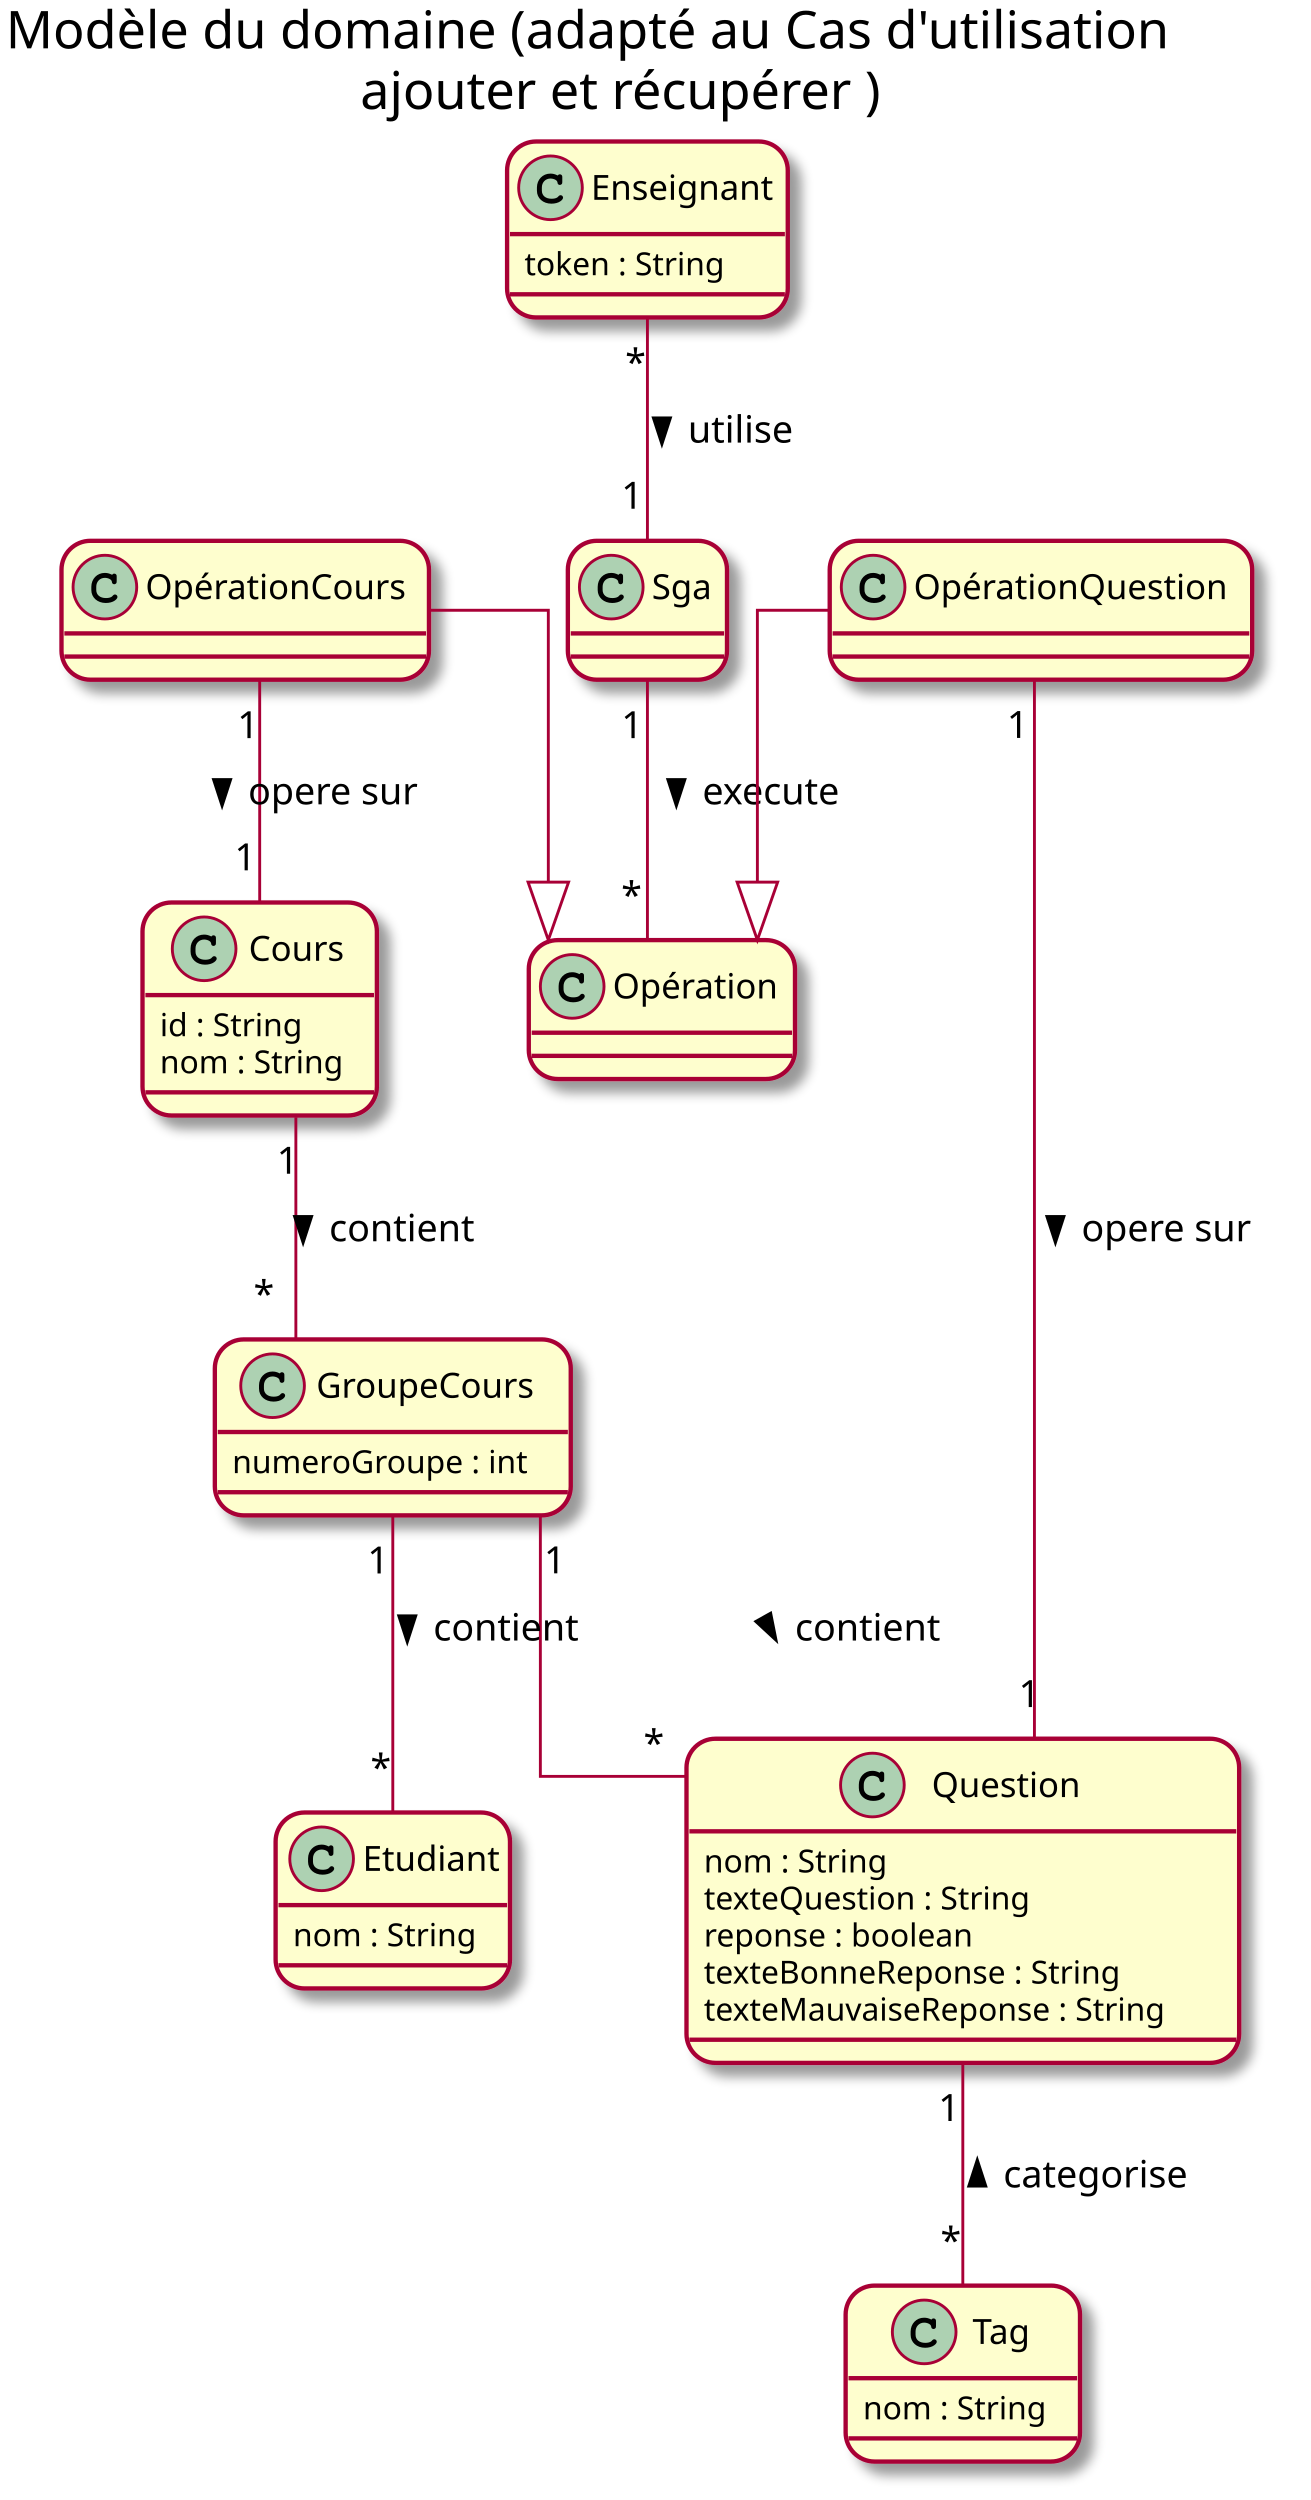
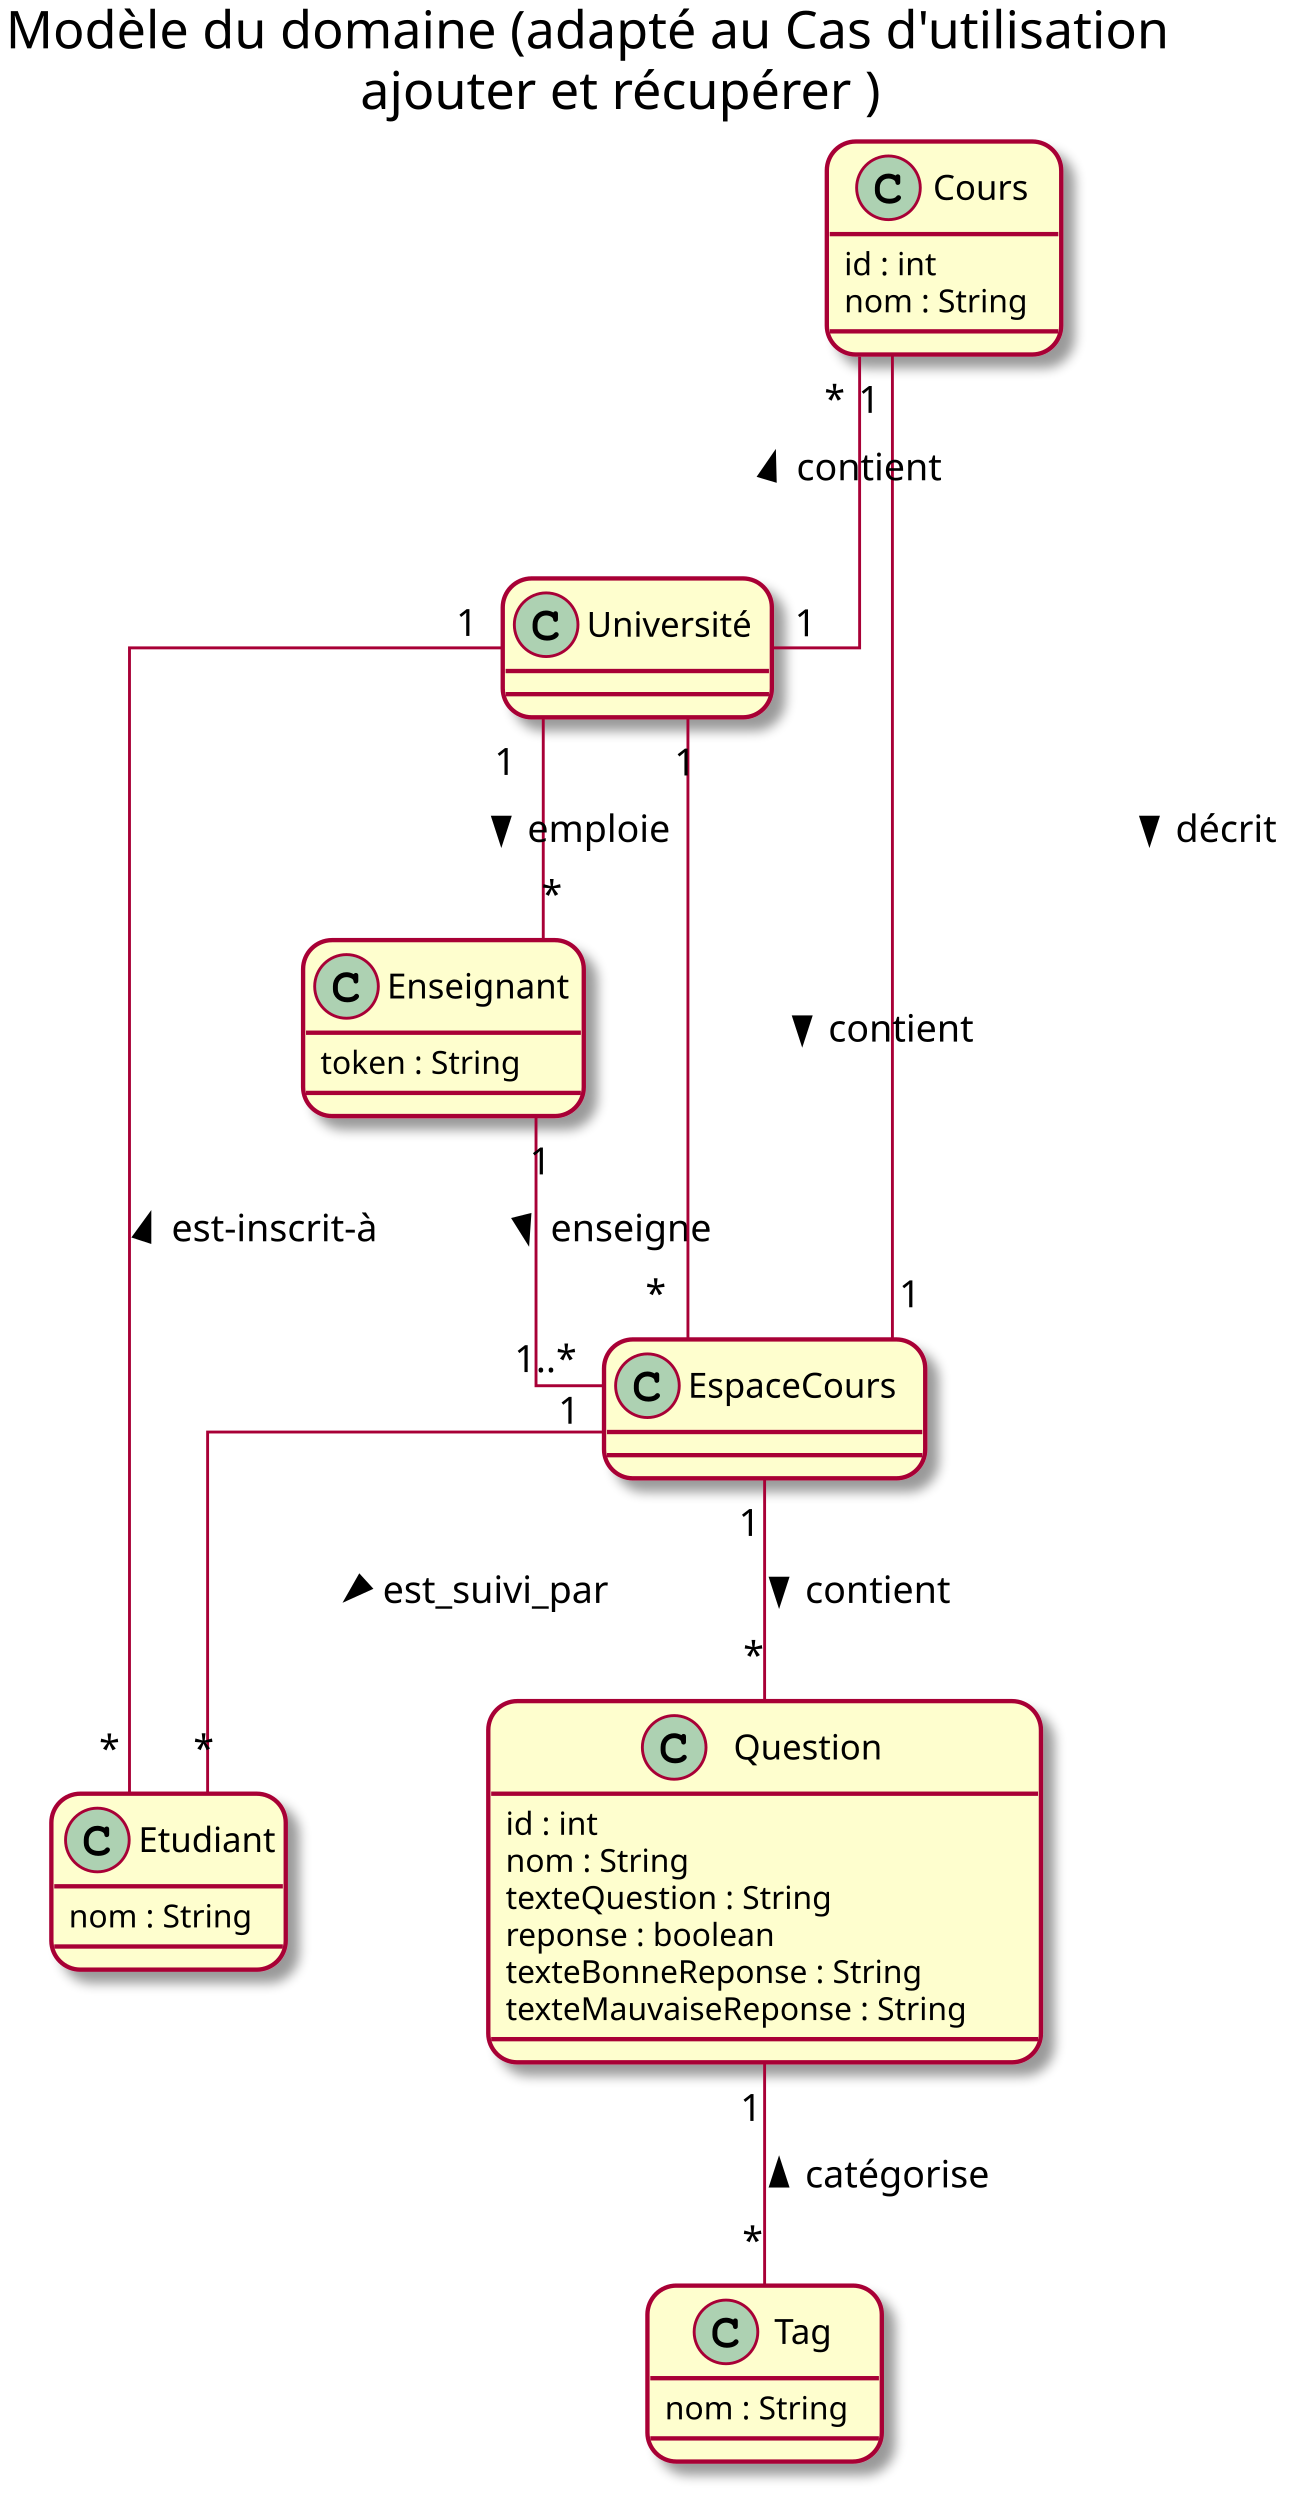
<svg xmlns="http://www.w3.org/2000/svg" contentScriptType="application/ecmascript" contentStyleType="text/css" height="864px" preserveAspectRatio="none" style="width:453px;height:864px;background:#FFFFFF;" version="1.1" viewBox="0 0 453 864" width="453px" zoomAndPan="magnify">
  <defs>
-     <filter height="300%" id="f14x2zx1qorjh7" width="300%" x="-1" y="-1">
+     <filter height="300%" id="f129fzpizevpx4" width="300%" x="-1" y="-1">
      <feGaussianBlur result="blurOut" stdDeviation="2.0" />
      <feColorMatrix in="blurOut" result="blurOut2" type="matrix" values="0 0 0 0 0 0 0 0 0 0 0 0 0 0 0 0 0 0 .4 0" />
      <feOffset dx="4.0" dy="4.0" in="blurOut2" result="blurOut3" />
      <feBlend in="SourceGraphic" in2="blurOut3" mode="normal" />
    </filter>
  </defs>
  <g>
    <text fill="#000000" font-family="Verdana" font-size="18" lengthAdjust="spacing" textLength="438" x="2" y="16.708">Modèle du domaine (adapté au Cas d'utilisation</text>
    <text fill="#000000" font-family="Verdana" font-size="18" lengthAdjust="spacing" textLength="205" x="124.5" y="37.661">ajouter et récupérer )</text>
-     <rect codeLine="7" fill="#FEFECE" filter="url(#f14x2zx1qorjh7)" height="48" id="Opération" rx="10" ry="10" style="stroke:#A80036;stroke-width:1.5;" width="92" x="182.75" y="324.906" />
-     <ellipse cx="197.75" cy="340.906" fill="#ADD1B2" rx="11" ry="11" style="stroke:#A80036;stroke-width:1.0;" />
-     <path d="M200.094,336.578 C199.156,336.141 198.562,336 197.688,336 C195.062,336 193.062,338.078 193.062,340.797 L193.062,341.922 C193.062,344.5 195.172,346.391 198.062,346.391 C199.281,346.391 200.438,346.094 201.188,345.547 C201.766,345.141 202.094,344.688 202.094,344.297 C202.094,343.844 201.703,343.453 201.234,343.453 C201.016,343.453 200.812,343.531 200.625,343.719 C200.172,344.203 200.172,344.203 199.984,344.297 C199.562,344.562 198.875,344.688 198.109,344.688 C196.062,344.688 194.766,343.594 194.766,341.891 L194.766,340.797 C194.766,339.016 196.016,337.703 197.75,337.703 C198.328,337.703 198.938,337.859 199.406,338.109 C199.891,338.391 200.062,338.609 200.156,339.016 C200.219,339.422 200.25,339.547 200.391,339.672 C200.531,339.812 200.766,339.922 200.984,339.922 C201.25,339.922 201.516,339.781 201.688,339.562 C201.797,339.406 201.828,339.219 201.828,338.797 L201.828,337.375 C201.828,336.938 201.812,336.812 201.719,336.656 C201.562,336.391 201.281,336.25 200.984,336.25 C200.688,336.25 200.484,336.344 200.266,336.656 L200.094,336.578 Z " fill="#000000" />
-     <text fill="#000000" font-family="Verdana" font-size="12" lengthAdjust="spacing" textLength="60" x="211.75" y="345.06">Opération</text>
-     <line style="stroke:#A80036;stroke-width:1.5;" x1="183.75" x2="273.75" y1="356.906" y2="356.906" />
-     <line style="stroke:#A80036;stroke-width:1.5;" x1="183.75" x2="273.75" y1="364.906" y2="364.906" />
-     <rect codeLine="11" fill="#FEFECE" filter="url(#f14x2zx1qorjh7)" height="48" id="OpérationCours" rx="10" ry="10" style="stroke:#A80036;stroke-width:1.5;" width="127" x="21.25" y="186.906" />
-     <ellipse cx="36.25" cy="202.906" fill="#ADD1B2" rx="11" ry="11" style="stroke:#A80036;stroke-width:1.0;" />
-     <path d="M38.594,198.578 C37.656,198.141 37.062,198 36.188,198 C33.562,198 31.562,200.078 31.562,202.797 L31.562,203.922 C31.562,206.5 33.672,208.391 36.562,208.391 C37.781,208.391 38.938,208.094 39.688,207.547 C40.266,207.141 40.594,206.688 40.594,206.297 C40.594,205.844 40.203,205.453 39.734,205.453 C39.516,205.453 39.312,205.531 39.125,205.719 C38.672,206.203 38.672,206.203 38.484,206.297 C38.062,206.562 37.375,206.688 36.609,206.688 C34.562,206.688 33.266,205.594 33.266,203.891 L33.266,202.797 C33.266,201.016 34.516,199.703 36.25,199.703 C36.828,199.703 37.438,199.859 37.906,200.109 C38.391,200.391 38.562,200.609 38.656,201.016 C38.719,201.422 38.75,201.547 38.891,201.672 C39.031,201.812 39.266,201.922 39.484,201.922 C39.75,201.922 40.016,201.781 40.188,201.562 C40.297,201.406 40.328,201.219 40.328,200.797 L40.328,199.375 C40.328,198.938 40.312,198.812 40.219,198.656 C40.062,198.391 39.781,198.25 39.484,198.25 C39.188,198.25 38.984,198.344 38.766,198.656 L38.594,198.578 Z " fill="#000000" />
-     <text fill="#000000" font-family="Verdana" font-size="12" lengthAdjust="spacing" textLength="95" x="50.25" y="207.06">OpérationCours</text>
-     <line style="stroke:#A80036;stroke-width:1.5;" x1="22.25" x2="147.25" y1="218.906" y2="218.906" />
-     <line style="stroke:#A80036;stroke-width:1.5;" x1="22.25" x2="147.25" y1="226.906" y2="226.906" />
-     <rect codeLine="13" fill="#FEFECE" filter="url(#f14x2zx1qorjh7)" height="73.609" id="Cours" rx="10" ry="10" style="stroke:#A80036;stroke-width:1.5;" width="81" x="49.25" y="311.906" />
-     <ellipse cx="70.55" cy="327.906" fill="#ADD1B2" rx="11" ry="11" style="stroke:#A80036;stroke-width:1.0;" />
-     <path d="M72.894,323.578 C71.956,323.141 71.362,323 70.487,323 C67.862,323 65.862,325.078 65.862,327.797 L65.862,328.922 C65.862,331.5 67.972,333.391 70.862,333.391 C72.081,333.391 73.237,333.094 73.987,332.547 C74.566,332.141 74.894,331.688 74.894,331.297 C74.894,330.844 74.503,330.453 74.034,330.453 C73.816,330.453 73.612,330.531 73.425,330.719 C72.972,331.203 72.972,331.203 72.784,331.297 C72.362,331.562 71.675,331.688 70.909,331.688 C68.862,331.688 67.566,330.594 67.566,328.891 L67.566,327.797 C67.566,326.016 68.816,324.703 70.55,324.703 C71.128,324.703 71.737,324.859 72.206,325.109 C72.691,325.391 72.862,325.609 72.956,326.016 C73.019,326.422 73.05,326.547 73.191,326.672 C73.331,326.812 73.566,326.922 73.784,326.922 C74.05,326.922 74.316,326.781 74.487,326.562 C74.597,326.406 74.628,326.219 74.628,325.797 L74.628,324.375 C74.628,323.938 74.612,323.812 74.519,323.656 C74.362,323.391 74.081,323.25 73.784,323.25 C73.487,323.25 73.284,323.344 73.066,323.656 L72.894,323.578 Z " fill="#000000" />
-     <text fill="#000000" font-family="Verdana" font-size="12" lengthAdjust="spacing" textLength="35" x="85.95" y="332.06">Cours</text>
-     <line style="stroke:#A80036;stroke-width:1.5;" x1="50.25" x2="129.25" y1="343.906" y2="343.906" />
-     <text fill="#000000" font-family="Verdana" font-size="11" lengthAdjust="spacing" textLength="54" x="55.25" y="358.117">id : String</text>
-     <text fill="#000000" font-family="Verdana" font-size="11" lengthAdjust="spacing" textLength="69" x="55.25" y="370.921">nom : String</text>
-     <line style="stroke:#A80036;stroke-width:1.5;" x1="50.25" x2="129.25" y1="377.516" y2="377.516" />
-     <rect codeLine="18" fill="#FEFECE" filter="url(#f14x2zx1qorjh7)" height="60.805" id="GroupeCours" rx="10" ry="10" style="stroke:#A80036;stroke-width:1.5;" width="123" x="74.25" y="462.906" />
-     <ellipse cx="94.2" cy="478.906" fill="#ADD1B2" rx="11" ry="11" style="stroke:#A80036;stroke-width:1.0;" />
-     <path d="M96.544,474.578 C95.606,474.141 95.013,474 94.138,474 C91.513,474 89.513,476.078 89.513,478.797 L89.513,479.922 C89.513,482.5 91.622,484.391 94.513,484.391 C95.731,484.391 96.888,484.094 97.638,483.547 C98.216,483.141 98.544,482.688 98.544,482.297 C98.544,481.844 98.153,481.453 97.684,481.453 C97.466,481.453 97.263,481.531 97.075,481.719 C96.622,482.203 96.622,482.203 96.434,482.297 C96.013,482.562 95.325,482.688 94.559,482.688 C92.513,482.688 91.216,481.594 91.216,479.891 L91.216,478.797 C91.216,477.016 92.466,475.703 94.2,475.703 C94.778,475.703 95.388,475.859 95.856,476.109 C96.341,476.391 96.513,476.609 96.606,477.016 C96.669,477.422 96.7,477.547 96.841,477.672 C96.981,477.812 97.216,477.922 97.434,477.922 C97.7,477.922 97.966,477.781 98.138,477.562 C98.247,477.406 98.278,477.219 98.278,476.797 L98.278,475.375 C98.278,474.938 98.263,474.812 98.169,474.656 C98.013,474.391 97.731,474.25 97.434,474.25 C97.138,474.25 96.934,474.344 96.716,474.656 L96.544,474.578 Z " fill="#000000" />
-     <text fill="#000000" font-family="Verdana" font-size="12" lengthAdjust="spacing" textLength="80" x="109.3" y="483.06">GroupeCours</text>
-     <line style="stroke:#A80036;stroke-width:1.5;" x1="75.25" x2="196.25" y1="494.906" y2="494.906" />
-     <text fill="#000000" font-family="Verdana" font-size="11" lengthAdjust="spacing" textLength="111" x="80.25" y="509.117">numeroGroupe : int</text>
-     <line style="stroke:#A80036;stroke-width:1.5;" x1="75.25" x2="196.25" y1="515.711" y2="515.711" />
-     <rect codeLine="22" fill="#FEFECE" filter="url(#f14x2zx1qorjh7)" height="60.805" id="Enseignant" rx="10" ry="10" style="stroke:#A80036;stroke-width:1.5;" width="97" x="175.25" y="48.906" />
-     <ellipse cx="190.25" cy="64.906" fill="#ADD1B2" rx="11" ry="11" style="stroke:#A80036;stroke-width:1.0;" />
-     <path d="M192.594,60.578 C191.656,60.141 191.062,60 190.188,60 C187.562,60 185.562,62.078 185.562,64.797 L185.562,65.922 C185.562,68.5 187.672,70.391 190.562,70.391 C191.781,70.391 192.938,70.094 193.688,69.547 C194.266,69.141 194.594,68.688 194.594,68.297 C194.594,67.844 194.203,67.453 193.734,67.453 C193.516,67.453 193.312,67.531 193.125,67.719 C192.672,68.203 192.672,68.203 192.484,68.297 C192.062,68.562 191.375,68.688 190.609,68.688 C188.562,68.688 187.266,67.594 187.266,65.891 L187.266,64.797 C187.266,63.016 188.516,61.703 190.25,61.703 C190.828,61.703 191.438,61.859 191.906,62.109 C192.391,62.391 192.562,62.609 192.656,63.016 C192.719,63.422 192.75,63.547 192.891,63.672 C193.031,63.812 193.266,63.922 193.484,63.922 C193.75,63.922 194.016,63.781 194.188,63.562 C194.297,63.406 194.328,63.219 194.328,62.797 L194.328,61.375 C194.328,60.938 194.312,60.812 194.219,60.656 C194.062,60.391 193.781,60.25 193.484,60.25 C193.188,60.25 192.984,60.344 192.766,60.656 L192.594,60.578 Z " fill="#000000" />
-     <text fill="#000000" font-family="Verdana" font-size="12" lengthAdjust="spacing" textLength="65" x="204.25" y="69.061">Enseignant</text>
-     <line style="stroke:#A80036;stroke-width:1.5;" x1="176.25" x2="271.25" y1="80.906" y2="80.906" />
-     <text fill="#000000" font-family="Verdana" font-size="11" lengthAdjust="spacing" textLength="76" x="181.25" y="95.117">token : String</text>
-     <line style="stroke:#A80036;stroke-width:1.5;" x1="176.25" x2="271.25" y1="101.711" y2="101.711" />
-     <rect codeLine="26" fill="#FEFECE" filter="url(#f14x2zx1qorjh7)" height="48" id="Sga" rx="10" ry="10" style="stroke:#A80036;stroke-width:1.5;" width="55" x="196.25" y="186.906" />
-     <ellipse cx="211.25" cy="202.906" fill="#ADD1B2" rx="11" ry="11" style="stroke:#A80036;stroke-width:1.0;" />
-     <path d="M213.594,198.578 C212.656,198.141 212.062,198 211.188,198 C208.562,198 206.562,200.078 206.562,202.797 L206.562,203.922 C206.562,206.5 208.672,208.391 211.562,208.391 C212.781,208.391 213.938,208.094 214.688,207.547 C215.266,207.141 215.594,206.688 215.594,206.297 C215.594,205.844 215.203,205.453 214.734,205.453 C214.516,205.453 214.312,205.531 214.125,205.719 C213.672,206.203 213.672,206.203 213.484,206.297 C213.062,206.562 212.375,206.688 211.609,206.688 C209.562,206.688 208.266,205.594 208.266,203.891 L208.266,202.797 C208.266,201.016 209.516,199.703 211.25,199.703 C211.828,199.703 212.438,199.859 212.906,200.109 C213.391,200.391 213.562,200.609 213.656,201.016 C213.719,201.422 213.75,201.547 213.891,201.672 C214.031,201.812 214.266,201.922 214.484,201.922 C214.75,201.922 215.016,201.781 215.188,201.562 C215.297,201.406 215.328,201.219 215.328,200.797 L215.328,199.375 C215.328,198.938 215.312,198.812 215.219,198.656 C215.062,198.391 214.781,198.25 214.484,198.25 C214.188,198.25 213.984,198.344 213.766,198.656 L213.594,198.578 Z " fill="#000000" />
-     <text fill="#000000" font-family="Verdana" font-size="12" lengthAdjust="spacing" textLength="23" x="225.25" y="207.06">Sga</text>
-     <line style="stroke:#A80036;stroke-width:1.5;" x1="197.25" x2="250.25" y1="218.906" y2="218.906" />
-     <line style="stroke:#A80036;stroke-width:1.5;" x1="197.25" x2="250.25" y1="226.906" y2="226.906" />
-     <rect codeLine="30" fill="#FEFECE" filter="url(#f14x2zx1qorjh7)" height="60.805" id="Etudiant" rx="10" ry="10" style="stroke:#A80036;stroke-width:1.5;" width="81" x="95.25" y="626.406" />
-     <ellipse cx="111.15" cy="642.406" fill="#ADD1B2" rx="11" ry="11" style="stroke:#A80036;stroke-width:1.0;" />
-     <path d="M113.494,638.078 C112.556,637.641 111.963,637.5 111.088,637.5 C108.463,637.5 106.463,639.578 106.463,642.297 L106.463,643.422 C106.463,646 108.572,647.891 111.463,647.891 C112.681,647.891 113.838,647.594 114.588,647.047 C115.166,646.641 115.494,646.188 115.494,645.797 C115.494,645.344 115.103,644.953 114.634,644.953 C114.416,644.953 114.213,645.031 114.025,645.219 C113.572,645.703 113.572,645.703 113.384,645.797 C112.963,646.062 112.275,646.188 111.509,646.188 C109.463,646.188 108.166,645.094 108.166,643.391 L108.166,642.297 C108.166,640.516 109.416,639.203 111.15,639.203 C111.728,639.203 112.338,639.359 112.806,639.609 C113.291,639.891 113.463,640.109 113.556,640.516 C113.619,640.922 113.65,641.047 113.791,641.172 C113.931,641.312 114.166,641.422 114.384,641.422 C114.65,641.422 114.916,641.281 115.088,641.062 C115.197,640.906 115.228,640.719 115.228,640.297 L115.228,638.875 C115.228,638.438 115.213,638.312 115.119,638.156 C114.963,637.891 114.681,637.75 114.384,637.75 C114.088,637.75 113.884,637.844 113.666,638.156 L113.494,638.078 Z " fill="#000000" />
-     <text fill="#000000" font-family="Verdana" font-size="12" lengthAdjust="spacing" textLength="47" x="125.35" y="646.561">Etudiant</text>
-     <line style="stroke:#A80036;stroke-width:1.5;" x1="96.25" x2="175.25" y1="658.406" y2="658.406" />
-     <text fill="#000000" font-family="Verdana" font-size="11" lengthAdjust="spacing" textLength="69" x="101.25" y="672.617">nom : String</text>
-     <line style="stroke:#A80036;stroke-width:1.5;" x1="96.25" x2="175.25" y1="679.211" y2="679.211" />
-     <rect codeLine="34" fill="#FEFECE" filter="url(#f14x2zx1qorjh7)" height="60.805" id="Tag" rx="10" ry="10" style="stroke:#A80036;stroke-width:1.5;" width="81" x="292.25" y="789.906" />
-     <ellipse cx="319.4" cy="805.906" fill="#ADD1B2" rx="11" ry="11" style="stroke:#A80036;stroke-width:1.0;" />
-     <path d="M321.744,801.578 C320.806,801.141 320.212,801 319.337,801 C316.712,801 314.712,803.078 314.712,805.797 L314.712,806.922 C314.712,809.5 316.822,811.391 319.712,811.391 C320.931,811.391 322.087,811.094 322.837,810.547 C323.416,810.141 323.744,809.688 323.744,809.297 C323.744,808.844 323.353,808.453 322.884,808.453 C322.666,808.453 322.462,808.531 322.275,808.719 C321.822,809.203 321.822,809.203 321.634,809.297 C321.212,809.562 320.525,809.688 319.759,809.688 C317.712,809.688 316.416,808.594 316.416,806.891 L316.416,805.797 C316.416,804.016 317.666,802.703 319.4,802.703 C319.978,802.703 320.587,802.859 321.056,803.109 C321.541,803.391 321.712,803.609 321.806,804.016 C321.869,804.422 321.9,804.547 322.041,804.672 C322.181,804.812 322.416,804.922 322.634,804.922 C322.9,804.922 323.166,804.781 323.337,804.562 C323.447,804.406 323.478,804.219 323.478,803.797 L323.478,802.375 C323.478,801.938 323.462,801.812 323.369,801.656 C323.212,801.391 322.931,801.25 322.634,801.25 C322.337,801.25 322.134,801.344 321.916,801.656 L321.744,801.578 Z " fill="#000000" />
-     <text fill="#000000" font-family="Verdana" font-size="12" lengthAdjust="spacing" textLength="22" x="336.1" y="810.061">Tag</text>
-     <line style="stroke:#A80036;stroke-width:1.5;" x1="293.25" x2="372.25" y1="821.906" y2="821.906" />
-     <text fill="#000000" font-family="Verdana" font-size="11" lengthAdjust="spacing" textLength="69" x="298.25" y="836.117">nom : String</text>
-     <line style="stroke:#A80036;stroke-width:1.5;" x1="293.25" x2="372.25" y1="842.711" y2="842.711" />
-     <rect codeLine="38" fill="#FEFECE" filter="url(#f14x2zx1qorjh7)" height="112.023" id="Question" rx="10" ry="10" style="stroke:#A80036;stroke-width:1.5;" width="191" x="237.25" y="600.906" />
-     <ellipse cx="301.5" cy="616.906" fill="#ADD1B2" rx="11" ry="11" style="stroke:#A80036;stroke-width:1.0;" />
-     <path d="M303.844,612.578 C302.906,612.141 302.312,612 301.438,612 C298.812,612 296.812,614.078 296.812,616.797 L296.812,617.922 C296.812,620.5 298.922,622.391 301.812,622.391 C303.031,622.391 304.188,622.094 304.938,621.547 C305.516,621.141 305.844,620.688 305.844,620.297 C305.844,619.844 305.453,619.453 304.984,619.453 C304.766,619.453 304.562,619.531 304.375,619.719 C303.922,620.203 303.922,620.203 303.734,620.297 C303.312,620.562 302.625,620.688 301.859,620.688 C299.812,620.688 298.516,619.594 298.516,617.891 L298.516,616.797 C298.516,615.016 299.766,613.703 301.5,613.703 C302.078,613.703 302.688,613.859 303.156,614.109 C303.641,614.391 303.812,614.609 303.906,615.016 C303.969,615.422 304,615.547 304.141,615.672 C304.281,615.812 304.516,615.922 304.734,615.922 C305,615.922 305.266,615.781 305.438,615.562 C305.547,615.406 305.578,615.219 305.578,614.797 L305.578,613.375 C305.578,612.938 305.562,612.812 305.469,612.656 C305.312,612.391 305.031,612.25 304.734,612.25 C304.438,612.25 304.234,612.344 304.016,612.656 L303.844,612.578 Z " fill="#000000" />
-     <text fill="#000000" font-family="Verdana" font-size="12" lengthAdjust="spacing" textLength="54" x="322" y="621.061">Question</text>
-     <line style="stroke:#A80036;stroke-width:1.5;" x1="238.25" x2="427.25" y1="632.906" y2="632.906" />
-     <text fill="#000000" font-family="Verdana" font-size="11" lengthAdjust="spacing" textLength="69" x="243.25" y="647.117">nom : String</text>
-     <text fill="#000000" font-family="Verdana" font-size="11" lengthAdjust="spacing" textLength="126" x="243.25" y="659.921">texteQuestion : String</text>
-     <text fill="#000000" font-family="Verdana" font-size="11" lengthAdjust="spacing" textLength="104" x="243.25" y="672.726">reponse : boolean</text>
-     <text fill="#000000" font-family="Verdana" font-size="11" lengthAdjust="spacing" textLength="162" x="243.25" y="685.531">texteBonneReponse : String</text>
-     <text fill="#000000" font-family="Verdana" font-size="11" lengthAdjust="spacing" textLength="179" x="243.25" y="698.335">texteMauvaiseReponse : String</text>
-     <line style="stroke:#A80036;stroke-width:1.5;" x1="238.25" x2="427.25" y1="704.93" y2="704.93" />
-     <rect fill="#FEFECE" filter="url(#f14x2zx1qorjh7)" height="48" id="OpérationQuestion" rx="10" ry="10" style="stroke:#A80036;stroke-width:1.5;" width="146" x="286.75" y="186.906" />
-     <ellipse cx="301.75" cy="202.906" fill="#ADD1B2" rx="11" ry="11" style="stroke:#A80036;stroke-width:1.0;" />
-     <path d="M304.094,198.578 C303.156,198.141 302.562,198 301.688,198 C299.062,198 297.062,200.078 297.062,202.797 L297.062,203.922 C297.062,206.5 299.172,208.391 302.062,208.391 C303.281,208.391 304.438,208.094 305.188,207.547 C305.766,207.141 306.094,206.688 306.094,206.297 C306.094,205.844 305.703,205.453 305.234,205.453 C305.016,205.453 304.812,205.531 304.625,205.719 C304.172,206.203 304.172,206.203 303.984,206.297 C303.562,206.562 302.875,206.688 302.109,206.688 C300.062,206.688 298.766,205.594 298.766,203.891 L298.766,202.797 C298.766,201.016 300.016,199.703 301.75,199.703 C302.328,199.703 302.938,199.859 303.406,200.109 C303.891,200.391 304.062,200.609 304.156,201.016 C304.219,201.422 304.25,201.547 304.391,201.672 C304.531,201.812 304.766,201.922 304.984,201.922 C305.25,201.922 305.516,201.781 305.688,201.562 C305.797,201.406 305.828,201.219 305.828,200.797 L305.828,199.375 C305.828,198.938 305.812,198.812 305.719,198.656 C305.562,198.391 305.281,198.25 304.984,198.25 C304.688,198.25 304.484,198.344 304.266,198.656 L304.094,198.578 Z " fill="#000000" />
-     <text fill="#000000" font-family="Verdana" font-size="12" lengthAdjust="spacing" textLength="114" x="315.75" y="207.06">OpérationQuestion</text>
-     <line style="stroke:#A80036;stroke-width:1.5;" x1="287.75" x2="431.75" y1="218.906" y2="218.906" />
-     <line style="stroke:#A80036;stroke-width:1.5;" x1="287.75" x2="431.75" y1="226.906" y2="226.906" />
-     <path codeLine="46" d="M223.75,110.237 C223.75,133.618 223.75,165.299 223.75,186.832 " fill="none" id="Enseignant-Sga" style="stroke:#A80036;stroke-width:1.0;" />
-     <polygon fill="#000000" points="228.75,153.473,231.689,144.428,225.811,144.428,228.75,153.473" style="stroke:#000000;stroke-width:1.0;" />
-     <text fill="#000000" font-family="Verdana" font-size="13" lengthAdjust="spacing" textLength="37" x="237.75" y="152.973">utilise</text>
-     <text fill="#000000" font-family="Verdana" font-size="13" lengthAdjust="spacing" textLength="7" x="216.061" y="129.883">*</text>
-     <text fill="#000000" font-family="Verdana" font-size="13" lengthAdjust="spacing" textLength="8" x="214.725" y="175.825">1</text>
-     <path codeLine="48" d="M223.75,234.944 C223.75,260.118 223.75,299.436 223.75,324.681 " fill="none" id="Sga-Opération" style="stroke:#A80036;stroke-width:1.0;" />
-     <polygon fill="#000000" points="233.75,278.473,236.689,269.428,230.811,269.428,233.75,278.473" style="stroke:#000000;stroke-width:1.0;" />
-     <text fill="#000000" font-family="Verdana" font-size="13" lengthAdjust="spacing" textLength="52" x="242.75" y="277.973">execute</text>
-     <text fill="#000000" font-family="Verdana" font-size="13" lengthAdjust="spacing" textLength="8" x="214.725" y="255.11">1</text>
-     <text fill="#000000" font-family="Verdana" font-size="13" lengthAdjust="spacing" textLength="7" x="214.678" y="314.031">*</text>
-     <path codeLine="49" d="M286.733,210.906 C272.427,210.906 261.75,210.906 261.75,210.906 C261.75,210.906 261.75,304.868 261.75,304.868 " fill="none" id="OpérationQuestion-to-Opération" style="stroke:#A80036;stroke-width:1.0;" />
-     <polygon fill="none" points="268.75,304.868,261.75,324.868,254.75,304.868,268.75,304.868" style="stroke:#A80036;stroke-width:1.0;" />
-     <path codeLine="50" d="M148.401,210.906 C170.335,210.906 189.5,210.906 189.5,210.906 C189.5,210.906 189.5,304.868 189.5,304.868 " fill="none" id="OpérationCours-to-Opération" style="stroke:#A80036;stroke-width:1.0;" />
-     <polygon fill="none" points="196.5,304.868,189.5,324.868,182.5,304.868,196.5,304.868" style="stroke:#A80036;stroke-width:1.0;" />
-     <path codeLine="52" d="M89.75,234.944 C89.75,256.103 89.75,287.253 89.75,311.641 " fill="none" id="OpérationCours-Cours" style="stroke:#A80036;stroke-width:1.0;" />
-     <polygon fill="#000000" points="76.75,278.473,79.689,269.428,73.811,269.428,76.75,278.473" style="stroke:#000000;stroke-width:1.0;" />
-     <text fill="#000000" font-family="Verdana" font-size="13" lengthAdjust="spacing" textLength="61" x="85.75" y="277.973">opere sur</text>
-     <text fill="#000000" font-family="Verdana" font-size="13" lengthAdjust="spacing" textLength="8" x="82.006" y="255.11">1</text>
-     <text fill="#000000" font-family="Verdana" font-size="13" lengthAdjust="spacing" textLength="8" x="81.037" y="300.781">1</text>
-     <path codeLine="53" d="M102.25,386.118 C102.25,409.867 102.25,440.279 102.25,462.656 " fill="none" id="Cours-GroupeCours" style="stroke:#A80036;stroke-width:1.0;" />
-     <polygon fill="#000000" points="104.75,429.473,107.689,420.428,101.811,420.428,104.75,429.473" style="stroke:#000000;stroke-width:1.0;" />
-     <text fill="#000000" font-family="Verdana" font-size="13" lengthAdjust="spacing" textLength="52" x="113.75" y="428.973">contient</text>
-     <text fill="#000000" font-family="Verdana" font-size="13" lengthAdjust="spacing" textLength="8" x="95.658" y="405.634">1</text>
-     <text fill="#000000" font-family="Verdana" font-size="13" lengthAdjust="spacing" textLength="7" x="87.619" y="451.868">*</text>
-     <path codeLine="54" d="M186.75,524.125 C186.75,559.826 186.75,613.906 186.75,613.906 C186.75,613.906 209.476,613.906 236.995,613.906 " fill="none" id="GroupeCours-Question" style="stroke:#A80036;stroke-width:1.0;" />
-     <polygon fill="#000000" points="268.192,566.836,266.339,557.508,261.21,560.378,268.192,566.836" style="stroke:#000000;stroke-width:1.0;" />
-     <text fill="#000000" font-family="Verdana" font-size="13" lengthAdjust="spacing" textLength="52" x="274.75" y="566.973">contient</text>
-     <text fill="#000000" font-family="Verdana" font-size="13" lengthAdjust="spacing" textLength="8" x="188.003" y="543.749">1</text>
-     <text fill="#000000" font-family="Verdana" font-size="13" lengthAdjust="spacing" textLength="7" x="222.396" y="607.111">*</text>
-     <path codeLine="56" d="M357.5,235.202 C357.5,304.186 357.5,502.588 357.5,600.657 " fill="none" id="OpérationQuestion-Question" style="stroke:#A80036;stroke-width:1.0;" />
-     <polygon fill="#000000" points="364.75,429.473,367.689,420.428,361.811,420.428,364.75,429.473" style="stroke:#000000;stroke-width:1.0;" />
-     <text fill="#000000" font-family="Verdana" font-size="13" lengthAdjust="spacing" textLength="61" x="373.75" y="428.973">opere sur</text>
-     <text fill="#000000" font-family="Verdana" font-size="13" lengthAdjust="spacing" textLength="8" x="347.977" y="255.036">1</text>
-     <text fill="#000000" font-family="Verdana" font-size="13" lengthAdjust="spacing" textLength="8" x="352.029" y="589.961">1</text>
-     <path codeLine="57" d="M135.75,524.159 C135.75,553.39 135.75,597.105 135.75,626.291 " fill="none" id="GroupeCours-Etudiant" style="stroke:#A80036;stroke-width:1.0;" />
-     <polygon fill="#000000" points="140.75,567.473,143.689,558.428,137.811,558.428,140.75,567.473" style="stroke:#000000;stroke-width:1.0;" />
-     <text fill="#000000" font-family="Verdana" font-size="13" lengthAdjust="spacing" textLength="52" x="149.75" y="566.973">contient</text>
-     <text fill="#000000" font-family="Verdana" font-size="13" lengthAdjust="spacing" textLength="8" x="126.963" y="543.789">1</text>
-     <text fill="#000000" font-family="Verdana" font-size="13" lengthAdjust="spacing" textLength="7" x="128.028" y="615.531">*</text>
-     <path codeLine="59" d="M332.75,713.173 C332.75,738.853 332.75,768.26 332.75,789.776 " fill="none" id="Question-Tag" style="stroke:#A80036;stroke-width:1.0;" />
-     <polygon fill="#000000" points="337.75,746.473,334.811,755.518,340.689,755.518,337.75,746.473" style="stroke:#000000;stroke-width:1.0;" />
-     <text fill="#000000" font-family="Verdana" font-size="13" lengthAdjust="spacing" textLength="67" x="346.75" y="755.973">categorise</text>
-     <text fill="#000000" font-family="Verdana" font-size="13" lengthAdjust="spacing" textLength="8" x="324.262" y="733.018">1</text>
-     <text fill="#000000" font-family="Verdana" font-size="13" lengthAdjust="spacing" textLength="7" x="325.028" y="779.012">*</text>
+     <rect codeLine="7" fill="#FEFECE" filter="url(#f129fzpizevpx4)" height="73.609" id="Cours" rx="10" ry="10" style="stroke:#A80036;stroke-width:1.5;" width="81" x="285.75" y="48.906" />
+     <ellipse cx="307.05" cy="64.906" fill="#ADD1B2" rx="11" ry="11" style="stroke:#A80036;stroke-width:1.0;" />
+     <path d="M309.394,60.578 C308.456,60.141 307.863,60 306.988,60 C304.363,60 302.363,62.078 302.363,64.797 L302.363,65.922 C302.363,68.5 304.472,70.391 307.363,70.391 C308.581,70.391 309.738,70.094 310.488,69.547 C311.066,69.141 311.394,68.688 311.394,68.297 C311.394,67.844 311.003,67.453 310.534,67.453 C310.316,67.453 310.113,67.531 309.925,67.719 C309.472,68.203 309.472,68.203 309.284,68.297 C308.863,68.562 308.175,68.688 307.409,68.688 C305.363,68.688 304.066,67.594 304.066,65.891 L304.066,64.797 C304.066,63.016 305.316,61.703 307.05,61.703 C307.628,61.703 308.238,61.859 308.706,62.109 C309.191,62.391 309.363,62.609 309.456,63.016 C309.519,63.422 309.55,63.547 309.691,63.672 C309.831,63.812 310.066,63.922 310.284,63.922 C310.55,63.922 310.816,63.781 310.988,63.562 C311.097,63.406 311.128,63.219 311.128,62.797 L311.128,61.375 C311.128,60.938 311.113,60.812 311.019,60.656 C310.863,60.391 310.581,60.25 310.284,60.25 C309.988,60.25 309.784,60.344 309.566,60.656 L309.394,60.578 Z " fill="#000000" />
+     <text fill="#000000" font-family="Verdana" font-size="12" lengthAdjust="spacing" textLength="35" x="322.45" y="69.061">Cours</text>
+     <line style="stroke:#A80036;stroke-width:1.5;" x1="286.75" x2="365.75" y1="80.906" y2="80.906" />
+     <text fill="#000000" font-family="Verdana" font-size="11" lengthAdjust="spacing" textLength="35" x="291.75" y="95.117">id : int</text>
+     <text fill="#000000" font-family="Verdana" font-size="11" lengthAdjust="spacing" textLength="69" x="291.75" y="107.921">nom : String</text>
+     <line style="stroke:#A80036;stroke-width:1.5;" x1="286.75" x2="365.75" y1="114.516" y2="114.516" />
+     <rect codeLine="13" fill="#FEFECE" filter="url(#f129fzpizevpx4)" height="60.805" id="Enseignant" rx="10" ry="10" style="stroke:#A80036;stroke-width:1.5;" width="97" x="104.75" y="324.906" />
+     <ellipse cx="119.75" cy="340.906" fill="#ADD1B2" rx="11" ry="11" style="stroke:#A80036;stroke-width:1.0;" />
+     <path d="M122.094,336.578 C121.156,336.141 120.562,336 119.688,336 C117.062,336 115.062,338.078 115.062,340.797 L115.062,341.922 C115.062,344.5 117.172,346.391 120.062,346.391 C121.281,346.391 122.438,346.094 123.188,345.547 C123.766,345.141 124.094,344.688 124.094,344.297 C124.094,343.844 123.703,343.453 123.234,343.453 C123.016,343.453 122.812,343.531 122.625,343.719 C122.172,344.203 122.172,344.203 121.984,344.297 C121.562,344.562 120.875,344.688 120.109,344.688 C118.062,344.688 116.766,343.594 116.766,341.891 L116.766,340.797 C116.766,339.016 118.016,337.703 119.75,337.703 C120.328,337.703 120.938,337.859 121.406,338.109 C121.891,338.391 122.062,338.609 122.156,339.016 C122.219,339.422 122.25,339.547 122.391,339.672 C122.531,339.812 122.766,339.922 122.984,339.922 C123.25,339.922 123.516,339.781 123.688,339.562 C123.797,339.406 123.828,339.219 123.828,338.797 L123.828,337.375 C123.828,336.938 123.812,336.812 123.719,336.656 C123.562,336.391 123.281,336.25 122.984,336.25 C122.688,336.25 122.484,336.344 122.266,336.656 L122.094,336.578 Z " fill="#000000" />
+     <text fill="#000000" font-family="Verdana" font-size="12" lengthAdjust="spacing" textLength="65" x="133.75" y="345.06">Enseignant</text>
+     <line style="stroke:#A80036;stroke-width:1.5;" x1="105.75" x2="200.75" y1="356.906" y2="356.906" />
+     <text fill="#000000" font-family="Verdana" font-size="11" lengthAdjust="spacing" textLength="76" x="110.75" y="371.117">token : String</text>
+     <line style="stroke:#A80036;stroke-width:1.5;" x1="105.75" x2="200.75" y1="377.711" y2="377.711" />
+     <rect codeLine="17" fill="#FEFECE" filter="url(#f129fzpizevpx4)" height="60.805" id="Etudiant" rx="10" ry="10" style="stroke:#A80036;stroke-width:1.5;" width="81" x="17.75" y="619.906" />
+     <ellipse cx="33.65" cy="635.906" fill="#ADD1B2" rx="11" ry="11" style="stroke:#A80036;stroke-width:1.0;" />
+     <path d="M35.994,631.578 C35.056,631.141 34.462,631 33.587,631 C30.962,631 28.962,633.078 28.962,635.797 L28.962,636.922 C28.962,639.5 31.072,641.391 33.962,641.391 C35.181,641.391 36.337,641.094 37.087,640.547 C37.666,640.141 37.994,639.688 37.994,639.297 C37.994,638.844 37.603,638.453 37.134,638.453 C36.916,638.453 36.712,638.531 36.525,638.719 C36.072,639.203 36.072,639.203 35.884,639.297 C35.462,639.562 34.775,639.688 34.009,639.688 C31.962,639.688 30.666,638.594 30.666,636.891 L30.666,635.797 C30.666,634.016 31.916,632.703 33.65,632.703 C34.228,632.703 34.837,632.859 35.306,633.109 C35.791,633.391 35.962,633.609 36.056,634.016 C36.119,634.422 36.15,634.547 36.291,634.672 C36.431,634.812 36.666,634.922 36.884,634.922 C37.15,634.922 37.416,634.781 37.587,634.562 C37.697,634.406 37.728,634.219 37.728,633.797 L37.728,632.375 C37.728,631.938 37.712,631.812 37.619,631.656 C37.462,631.391 37.181,631.25 36.884,631.25 C36.587,631.25 36.384,631.344 36.166,631.656 L35.994,631.578 Z " fill="#000000" />
+     <text fill="#000000" font-family="Verdana" font-size="12" lengthAdjust="spacing" textLength="47" x="47.85" y="640.061">Etudiant</text>
+     <line style="stroke:#A80036;stroke-width:1.5;" x1="18.75" x2="97.75" y1="651.906" y2="651.906" />
+     <text fill="#000000" font-family="Verdana" font-size="11" lengthAdjust="spacing" textLength="69" x="23.75" y="666.117">nom : String</text>
+     <line style="stroke:#A80036;stroke-width:1.5;" x1="18.75" x2="97.75" y1="672.711" y2="672.711" />
+     <rect codeLine="21" fill="#FEFECE" filter="url(#f129fzpizevpx4)" height="60.805" id="Tag" rx="10" ry="10" style="stroke:#A80036;stroke-width:1.5;" width="81" x="223.75" y="789.906" />
+     <ellipse cx="250.9" cy="805.906" fill="#ADD1B2" rx="11" ry="11" style="stroke:#A80036;stroke-width:1.0;" />
+     <path d="M253.244,801.578 C252.306,801.141 251.713,801 250.838,801 C248.213,801 246.213,803.078 246.213,805.797 L246.213,806.922 C246.213,809.5 248.322,811.391 251.213,811.391 C252.431,811.391 253.588,811.094 254.338,810.547 C254.916,810.141 255.244,809.688 255.244,809.297 C255.244,808.844 254.853,808.453 254.384,808.453 C254.166,808.453 253.963,808.531 253.775,808.719 C253.322,809.203 253.322,809.203 253.134,809.297 C252.713,809.562 252.025,809.688 251.259,809.688 C249.213,809.688 247.916,808.594 247.916,806.891 L247.916,805.797 C247.916,804.016 249.166,802.703 250.9,802.703 C251.478,802.703 252.088,802.859 252.556,803.109 C253.041,803.391 253.213,803.609 253.306,804.016 C253.369,804.422 253.4,804.547 253.541,804.672 C253.681,804.812 253.916,804.922 254.134,804.922 C254.4,804.922 254.666,804.781 254.838,804.562 C254.947,804.406 254.978,804.219 254.978,803.797 L254.978,802.375 C254.978,801.938 254.963,801.812 254.869,801.656 C254.713,801.391 254.431,801.25 254.134,801.25 C253.838,801.25 253.634,801.344 253.416,801.656 L253.244,801.578 Z " fill="#000000" />
+     <text fill="#000000" font-family="Verdana" font-size="12" lengthAdjust="spacing" textLength="22" x="267.6" y="810.061">Tag</text>
+     <line style="stroke:#A80036;stroke-width:1.5;" x1="224.75" x2="303.75" y1="821.906" y2="821.906" />
+     <text fill="#000000" font-family="Verdana" font-size="11" lengthAdjust="spacing" textLength="69" x="229.75" y="836.117">nom : String</text>
+     <line style="stroke:#A80036;stroke-width:1.5;" x1="224.75" x2="303.75" y1="842.711" y2="842.711" />
+     <rect codeLine="25" fill="#FEFECE" filter="url(#f129fzpizevpx4)" height="124.828" id="Question" rx="10" ry="10" style="stroke:#A80036;stroke-width:1.5;" width="191" x="168.75" y="587.906" />
+     <ellipse cx="233" cy="603.906" fill="#ADD1B2" rx="11" ry="11" style="stroke:#A80036;stroke-width:1.0;" />
+     <path d="M235.344,599.578 C234.406,599.141 233.812,599 232.938,599 C230.312,599 228.312,601.078 228.312,603.797 L228.312,604.922 C228.312,607.5 230.422,609.391 233.312,609.391 C234.531,609.391 235.688,609.094 236.438,608.547 C237.016,608.141 237.344,607.688 237.344,607.297 C237.344,606.844 236.953,606.453 236.484,606.453 C236.266,606.453 236.062,606.531 235.875,606.719 C235.422,607.203 235.422,607.203 235.234,607.297 C234.812,607.562 234.125,607.688 233.359,607.688 C231.312,607.688 230.016,606.594 230.016,604.891 L230.016,603.797 C230.016,602.016 231.266,600.703 233,600.703 C233.578,600.703 234.188,600.859 234.656,601.109 C235.141,601.391 235.312,601.609 235.406,602.016 C235.469,602.422 235.5,602.547 235.641,602.672 C235.781,602.812 236.016,602.922 236.234,602.922 C236.5,602.922 236.766,602.781 236.938,602.562 C237.047,602.406 237.078,602.219 237.078,601.797 L237.078,600.375 C237.078,599.938 237.062,599.812 236.969,599.656 C236.812,599.391 236.531,599.25 236.234,599.25 C235.938,599.25 235.734,599.344 235.516,599.656 L235.344,599.578 Z " fill="#000000" />
+     <text fill="#000000" font-family="Verdana" font-size="12" lengthAdjust="spacing" textLength="54" x="253.5" y="608.061">Question</text>
+     <line style="stroke:#A80036;stroke-width:1.5;" x1="169.75" x2="358.75" y1="619.906" y2="619.906" />
+     <text fill="#000000" font-family="Verdana" font-size="11" lengthAdjust="spacing" textLength="35" x="174.75" y="634.117">id : int</text>
+     <text fill="#000000" font-family="Verdana" font-size="11" lengthAdjust="spacing" textLength="69" x="174.75" y="646.921">nom : String</text>
+     <text fill="#000000" font-family="Verdana" font-size="11" lengthAdjust="spacing" textLength="126" x="174.75" y="659.726">texteQuestion : String</text>
+     <text fill="#000000" font-family="Verdana" font-size="11" lengthAdjust="spacing" textLength="104" x="174.75" y="672.531">reponse : boolean</text>
+     <text fill="#000000" font-family="Verdana" font-size="11" lengthAdjust="spacing" textLength="162" x="174.75" y="685.335">texteBonneReponse : String</text>
+     <text fill="#000000" font-family="Verdana" font-size="11" lengthAdjust="spacing" textLength="179" x="174.75" y="698.14">texteMauvaiseReponse : String</text>
+     <line style="stroke:#A80036;stroke-width:1.5;" x1="169.75" x2="358.75" y1="704.734" y2="704.734" />
+     <rect codeLine="34" fill="#FEFECE" filter="url(#f129fzpizevpx4)" height="48" id="EspaceCours" rx="10" ry="10" style="stroke:#A80036;stroke-width:1.5;" width="111" x="208.75" y="462.906" />
+     <ellipse cx="223.75" cy="478.906" fill="#ADD1B2" rx="11" ry="11" style="stroke:#A80036;stroke-width:1.0;" />
+     <path d="M226.094,474.578 C225.156,474.141 224.562,474 223.688,474 C221.062,474 219.062,476.078 219.062,478.797 L219.062,479.922 C219.062,482.5 221.172,484.391 224.062,484.391 C225.281,484.391 226.438,484.094 227.188,483.547 C227.766,483.141 228.094,482.688 228.094,482.297 C228.094,481.844 227.703,481.453 227.234,481.453 C227.016,481.453 226.812,481.531 226.625,481.719 C226.172,482.203 226.172,482.203 225.984,482.297 C225.562,482.562 224.875,482.688 224.109,482.688 C222.062,482.688 220.766,481.594 220.766,479.891 L220.766,478.797 C220.766,477.016 222.016,475.703 223.75,475.703 C224.328,475.703 224.938,475.859 225.406,476.109 C225.891,476.391 226.062,476.609 226.156,477.016 C226.219,477.422 226.25,477.547 226.391,477.672 C226.531,477.812 226.766,477.922 226.984,477.922 C227.25,477.922 227.516,477.781 227.688,477.562 C227.797,477.406 227.828,477.219 227.828,476.797 L227.828,475.375 C227.828,474.938 227.812,474.812 227.719,474.656 C227.562,474.391 227.281,474.25 226.984,474.25 C226.688,474.25 226.484,474.344 226.266,474.656 L226.094,474.578 Z " fill="#000000" />
+     <text fill="#000000" font-family="Verdana" font-size="12" lengthAdjust="spacing" textLength="79" x="237.75" y="483.06">EspaceCours</text>
+     <line style="stroke:#A80036;stroke-width:1.5;" x1="209.75" x2="318.75" y1="494.906" y2="494.906" />
+     <line style="stroke:#A80036;stroke-width:1.5;" x1="209.75" x2="318.75" y1="502.906" y2="502.906" />
+     <rect fill="#FEFECE" filter="url(#f129fzpizevpx4)" height="48" id="Université" rx="10" ry="10" style="stroke:#A80036;stroke-width:1.5;" width="93" x="173.75" y="199.906" />
+     <ellipse cx="188.75" cy="215.906" fill="#ADD1B2" rx="11" ry="11" style="stroke:#A80036;stroke-width:1.0;" />
+     <path d="M191.094,211.578 C190.156,211.141 189.562,211 188.688,211 C186.062,211 184.062,213.078 184.062,215.797 L184.062,216.922 C184.062,219.5 186.172,221.391 189.062,221.391 C190.281,221.391 191.438,221.094 192.188,220.547 C192.766,220.141 193.094,219.688 193.094,219.297 C193.094,218.844 192.703,218.453 192.234,218.453 C192.016,218.453 191.812,218.531 191.625,218.719 C191.172,219.203 191.172,219.203 190.984,219.297 C190.562,219.562 189.875,219.688 189.109,219.688 C187.062,219.688 185.766,218.594 185.766,216.891 L185.766,215.797 C185.766,214.016 187.016,212.703 188.75,212.703 C189.328,212.703 189.938,212.859 190.406,213.109 C190.891,213.391 191.062,213.609 191.156,214.016 C191.219,214.422 191.25,214.547 191.391,214.672 C191.531,214.812 191.766,214.922 191.984,214.922 C192.25,214.922 192.516,214.781 192.688,214.562 C192.797,214.406 192.828,214.219 192.828,213.797 L192.828,212.375 C192.828,211.938 192.812,211.812 192.719,211.656 C192.562,211.391 192.281,211.25 191.984,211.25 C191.688,211.25 191.484,211.344 191.266,211.656 L191.094,211.578 Z " fill="#000000" />
+     <text fill="#000000" font-family="Verdana" font-size="12" lengthAdjust="spacing" textLength="61" x="202.75" y="220.06">Université</text>
+     <line style="stroke:#A80036;stroke-width:1.5;" x1="174.75" x2="265.75" y1="231.906" y2="231.906" />
+     <line style="stroke:#A80036;stroke-width:1.5;" x1="174.75" x2="265.75" y1="239.906" y2="239.906" />
+     <path codeLine="37" d="M185.25,385.934 C185.25,422.506 185.25,478.906 185.25,478.906 C185.25,478.906 195.453,478.906 208.525,478.906 " fill="none" id="Enseignant-EspaceCours" style="stroke:#A80036;stroke-width:1.0;" />
+     <polygon fill="#000000" points="182.464,429.323,183.119,419.835,177.417,421.262,182.464,429.323" style="stroke:#000000;stroke-width:1.0;" />
+     <text fill="#000000" font-family="Verdana" font-size="13" lengthAdjust="spacing" textLength="58" x="190.25" y="428.973">enseigne</text>
+     <text fill="#000000" font-family="Verdana" font-size="13" lengthAdjust="spacing" textLength="8" x="183.025" y="405.878">1</text>
+     <text fill="#000000" font-family="Verdana" font-size="13" lengthAdjust="spacing" textLength="23" x="177.752" y="474.189">1..*</text>
+     <path codeLine="38" d="M187.75,248.025 C187.75,269.528 187.75,301.121 187.75,324.476 " fill="none" id="Université-Enseignant" style="stroke:#A80036;stroke-width:1.0;" />
+     <polygon fill="#000000" points="173.25,291.473,176.189,282.428,170.311,282.428,173.25,291.473" style="stroke:#000000;stroke-width:1.0;" />
+     <text fill="#000000" font-family="Verdana" font-size="13" lengthAdjust="spacing" textLength="51" x="182.25" y="290.973">emploie</text>
+     <text fill="#000000" font-family="Verdana" font-size="13" lengthAdjust="spacing" textLength="8" x="170.853" y="267.815">1</text>
+     <text fill="#000000" font-family="Verdana" font-size="13" lengthAdjust="spacing" textLength="7" x="187.144" y="313.651">*</text>
+     <path codeLine="39" d="M308.417,122.912 C308.417,203.958 308.417,395.28 308.417,462.799 " fill="none" id="Cours-EspaceCours" style="stroke:#A80036;stroke-width:1.0;" />
+     <polygon fill="#000000" points="397.25,291.473,400.189,282.428,394.311,282.428,397.25,291.473" style="stroke:#000000;stroke-width:1.0;" />
+     <text fill="#000000" font-family="Verdana" font-size="13" lengthAdjust="spacing" textLength="36" x="406.25" y="290.973">décrit</text>
+     <text fill="#000000" font-family="Verdana" font-size="13" lengthAdjust="spacing" textLength="8" x="296.664" y="142.674">1</text>
+     <text fill="#000000" font-family="Verdana" font-size="13" lengthAdjust="spacing" textLength="8" x="310.71" y="451.784">1</text>
+     <path codeLine="40" d="M297.083,123.251 C297.083,164.12 297.083,223.906 297.083,223.906 C297.083,223.906 283.154,223.906 267.158,223.906 " fill="none" id="Cours-Université" style="stroke:#A80036;stroke-width:1.0;" />
+     <polygon fill="#000000" points="267.675,156.68,262.28,164.512,267.914,166.188,267.675,156.68" style="stroke:#000000;stroke-width:1.0;" />
+     <text fill="#000000" font-family="Verdana" font-size="13" lengthAdjust="spacing" textLength="52" x="275.25" y="165.973">contient</text>
+     <text fill="#000000" font-family="Verdana" font-size="13" lengthAdjust="spacing" textLength="7" x="284.877" y="142.507">*</text>
+     <text fill="#000000" font-family="Verdana" font-size="13" lengthAdjust="spacing" textLength="8" x="274.635" y="219.881">1</text>
+     <path codeLine="41" d="M208.571,494.906 C151.718,494.906 71.75,494.906 71.75,494.906 C71.75,494.906 71.75,574.367 71.75,619.684 " fill="none" id="EspaceCours-Etudiant" style="stroke:#A80036;stroke-width:1.0;" />
+     <polygon fill="#000000" points="119.556,552.842,128.219,548.918,124.258,544.575,119.556,552.842" style="stroke:#000000;stroke-width:1.0;" />
+     <text fill="#000000" font-family="Verdana" font-size="13" lengthAdjust="spacing" textLength="84" x="132.25" y="553.973">est_suivi_par</text>
+     <text fill="#000000" font-family="Verdana" font-size="13" lengthAdjust="spacing" textLength="8" x="192.925" y="492.046">1</text>
+     <text fill="#000000" font-family="Verdana" font-size="13" lengthAdjust="spacing" textLength="7" x="66.812" y="608.902">*</text>
+     <path codeLine="42" d="M264.25,713.225 C264.25,739.33 264.25,768.436 264.25,789.722 " fill="none" id="Question-Tag" style="stroke:#A80036;stroke-width:1.0;" />
+     <polygon fill="#000000" points="269.25,746.473,266.311,755.518,272.189,755.518,269.25,746.473" style="stroke:#000000;stroke-width:1.0;" />
+     <text fill="#000000" font-family="Verdana" font-size="13" lengthAdjust="spacing" textLength="67" x="278.25" y="755.973">catégorise</text>
+     <text fill="#000000" font-family="Verdana" font-size="13" lengthAdjust="spacing" textLength="8" x="255.812" y="733">1</text>
+     <text fill="#000000" font-family="Verdana" font-size="13" lengthAdjust="spacing" textLength="7" x="256.528" y="778.947">*</text>
+     <path codeLine="43" d="M237.75,248.177 C237.75,298.28 237.75,412.641 237.75,462.694 " fill="none" id="Université-EspaceCours" style="stroke:#A80036;stroke-width:1.0;" />
+     <polygon fill="#000000" points="277.25,360.473,280.189,351.428,274.311,351.428,277.25,360.473" style="stroke:#000000;stroke-width:1.0;" />
+     <text fill="#000000" font-family="Verdana" font-size="13" lengthAdjust="spacing" textLength="52" x="286.25" y="359.973">contient</text>
+     <text fill="#000000" font-family="Verdana" font-size="13" lengthAdjust="spacing" textLength="8" x="233.041" y="268.005">1</text>
+     <text fill="#000000" font-family="Verdana" font-size="13" lengthAdjust="spacing" textLength="7" x="223.062" y="451.652">*</text>
+     <path codeLine="44" d="M173.68,223.906 C121.687,223.906 44.75,223.906 44.75,223.906 C44.75,223.906 44.75,521.941 44.75,619.733 " fill="none" id="Université-Etudiant" style="stroke:#A80036;stroke-width:1.0;" />
+     <polygon fill="#000000" points="51.798,419.719,46.203,427.409,51.792,429.229,51.798,419.719" style="stroke:#000000;stroke-width:1.0;" />
+     <text fill="#000000" font-family="Verdana" font-size="13" lengthAdjust="spacing" textLength="76" x="59.25" y="428.973">est-inscrit-à</text>
+     <text fill="#000000" font-family="Verdana" font-size="13" lengthAdjust="spacing" textLength="8" x="157.62" y="219.788">1</text>
+     <text fill="#000000" font-family="Verdana" font-size="13" lengthAdjust="spacing" textLength="7" x="34.244" y="608.961">*</text>
+     <path codeLine="45" d="M264.25,511.031 C264.25,531.195 264.25,560.876 264.25,587.671 " fill="none" id="EspaceCours-Question" style="stroke:#A80036;stroke-width:1.0;" />
+     <polygon fill="#000000" points="269.25,554.473,272.189,545.428,266.311,545.428,269.25,554.473" style="stroke:#000000;stroke-width:1.0;" />
+     <text fill="#000000" font-family="Verdana" font-size="13" lengthAdjust="spacing" textLength="52" x="278.25" y="553.973">contient</text>
+     <text fill="#000000" font-family="Verdana" font-size="13" lengthAdjust="spacing" textLength="8" x="255.275" y="530.823">1</text>
+     <text fill="#000000" font-family="Verdana" font-size="13" lengthAdjust="spacing" textLength="7" x="256.845" y="576.635">*</text>
  </g>
</svg>
